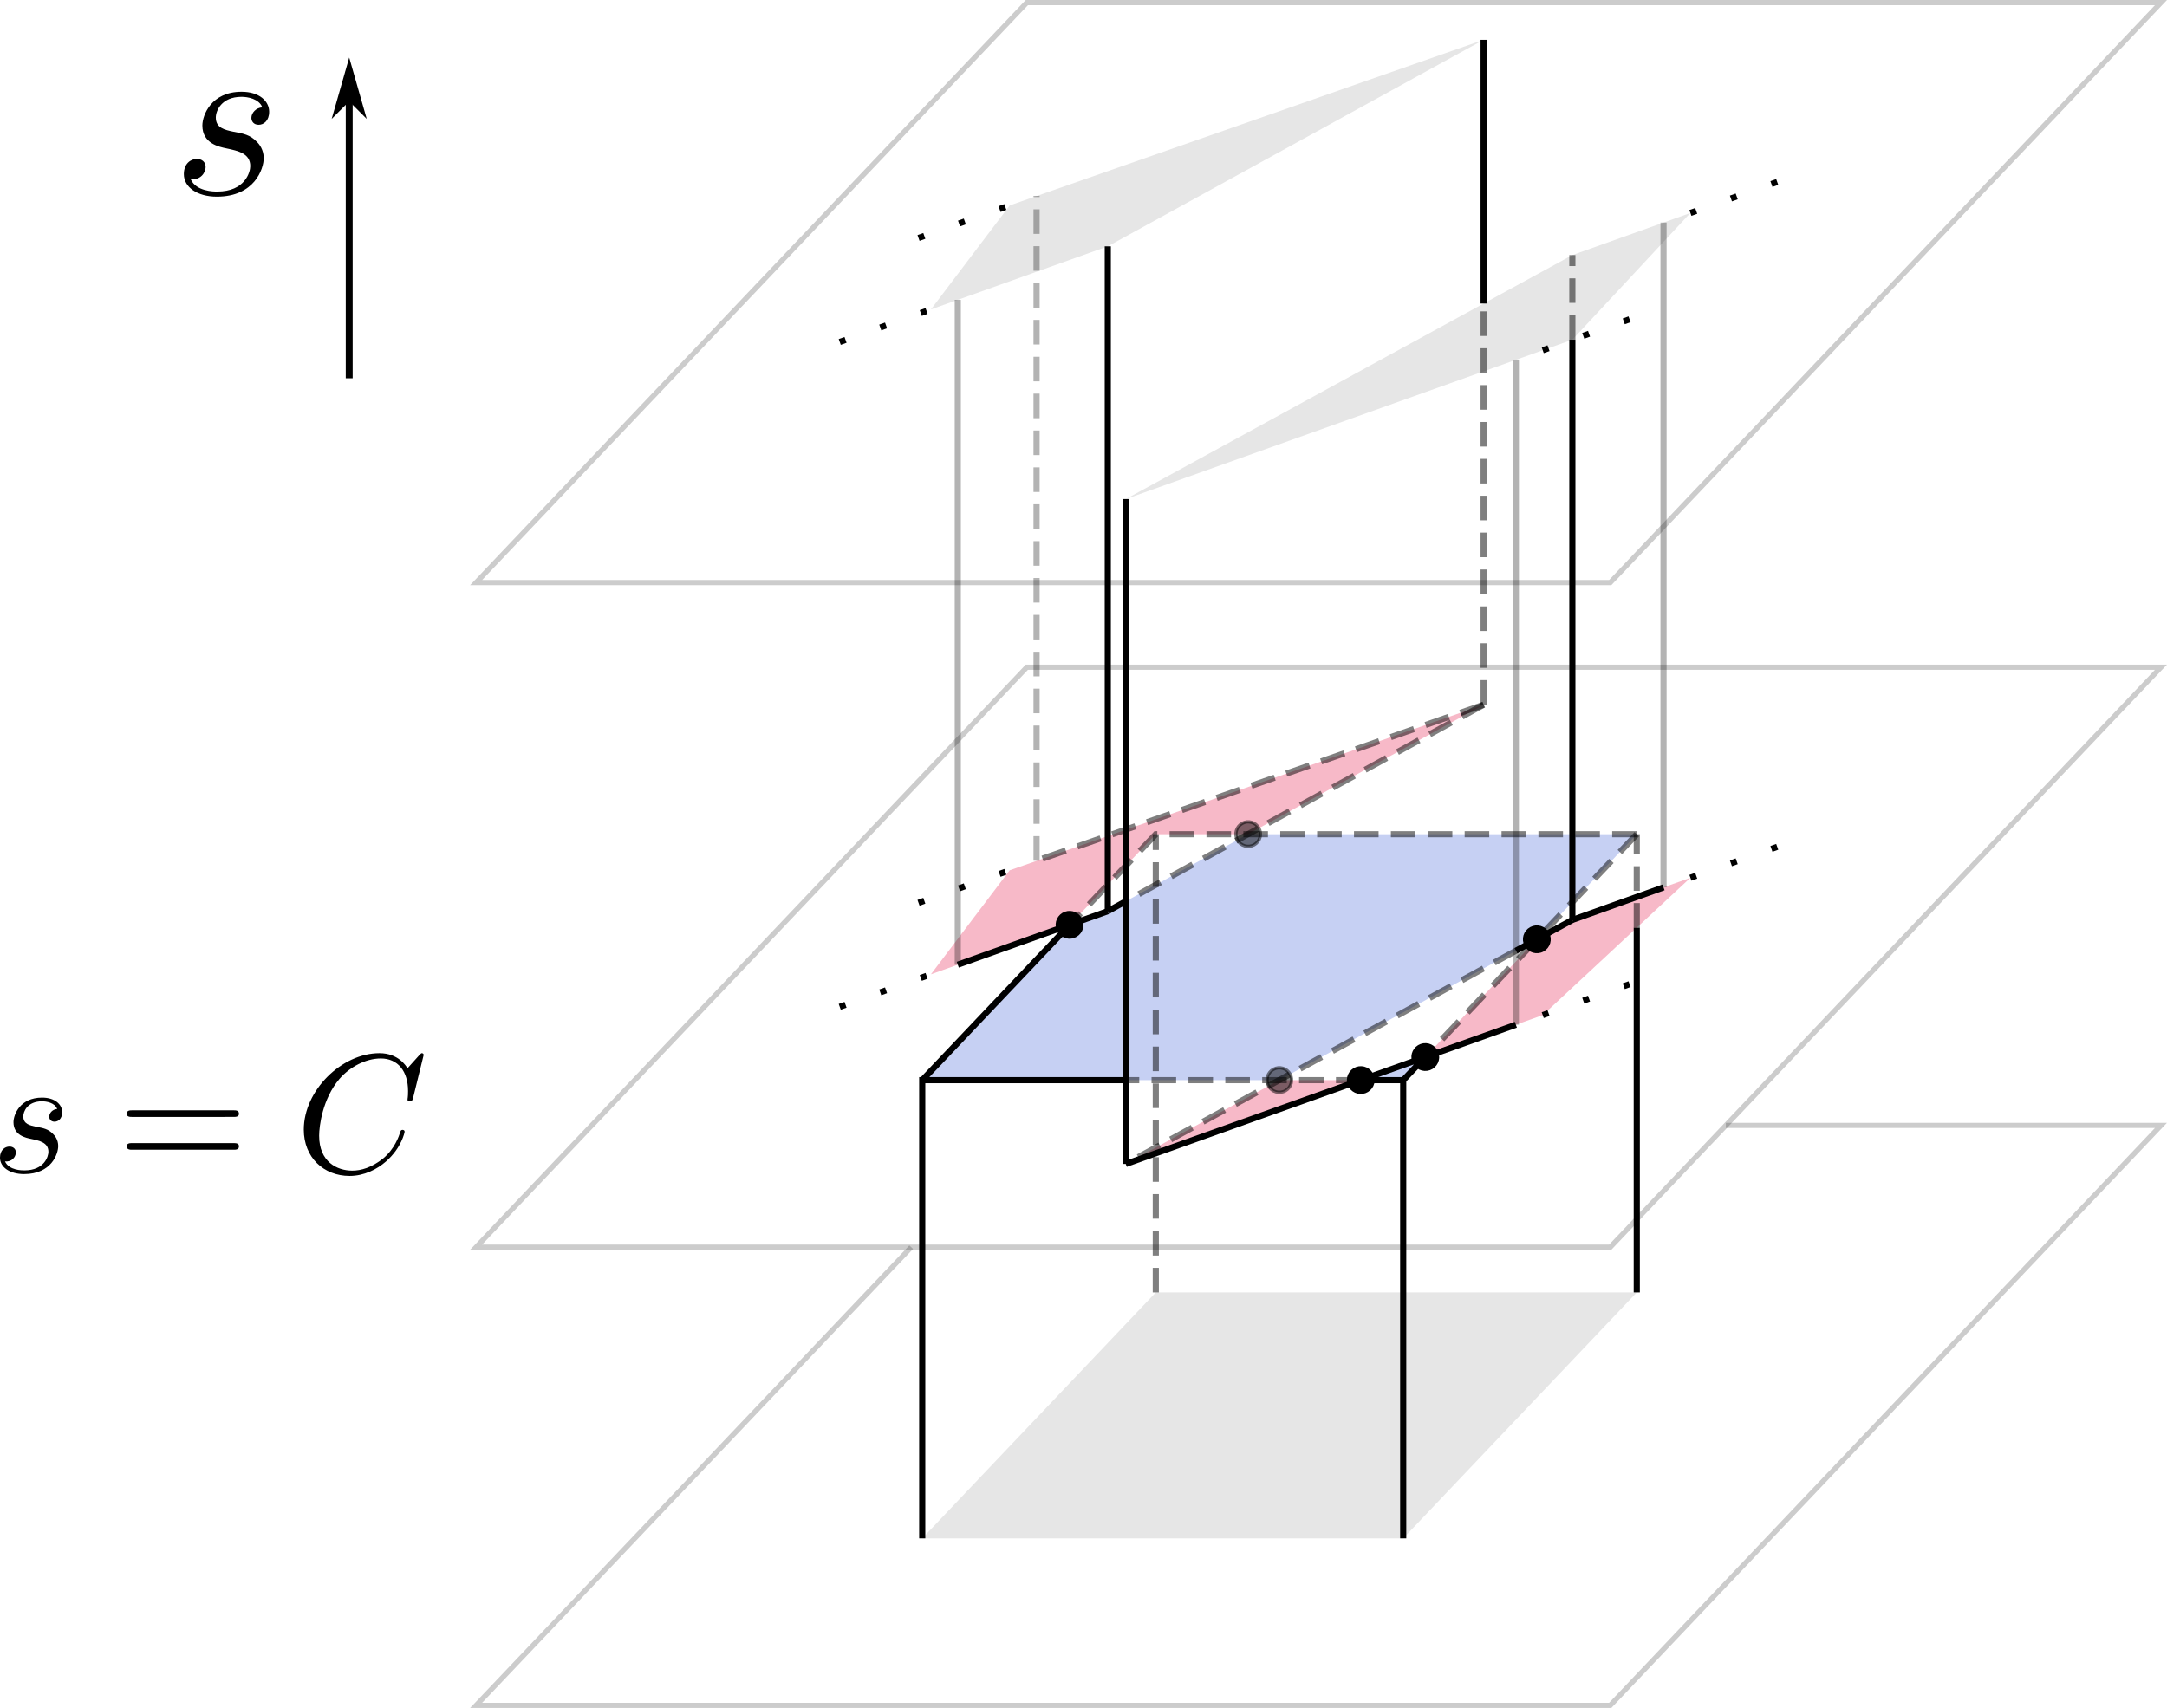
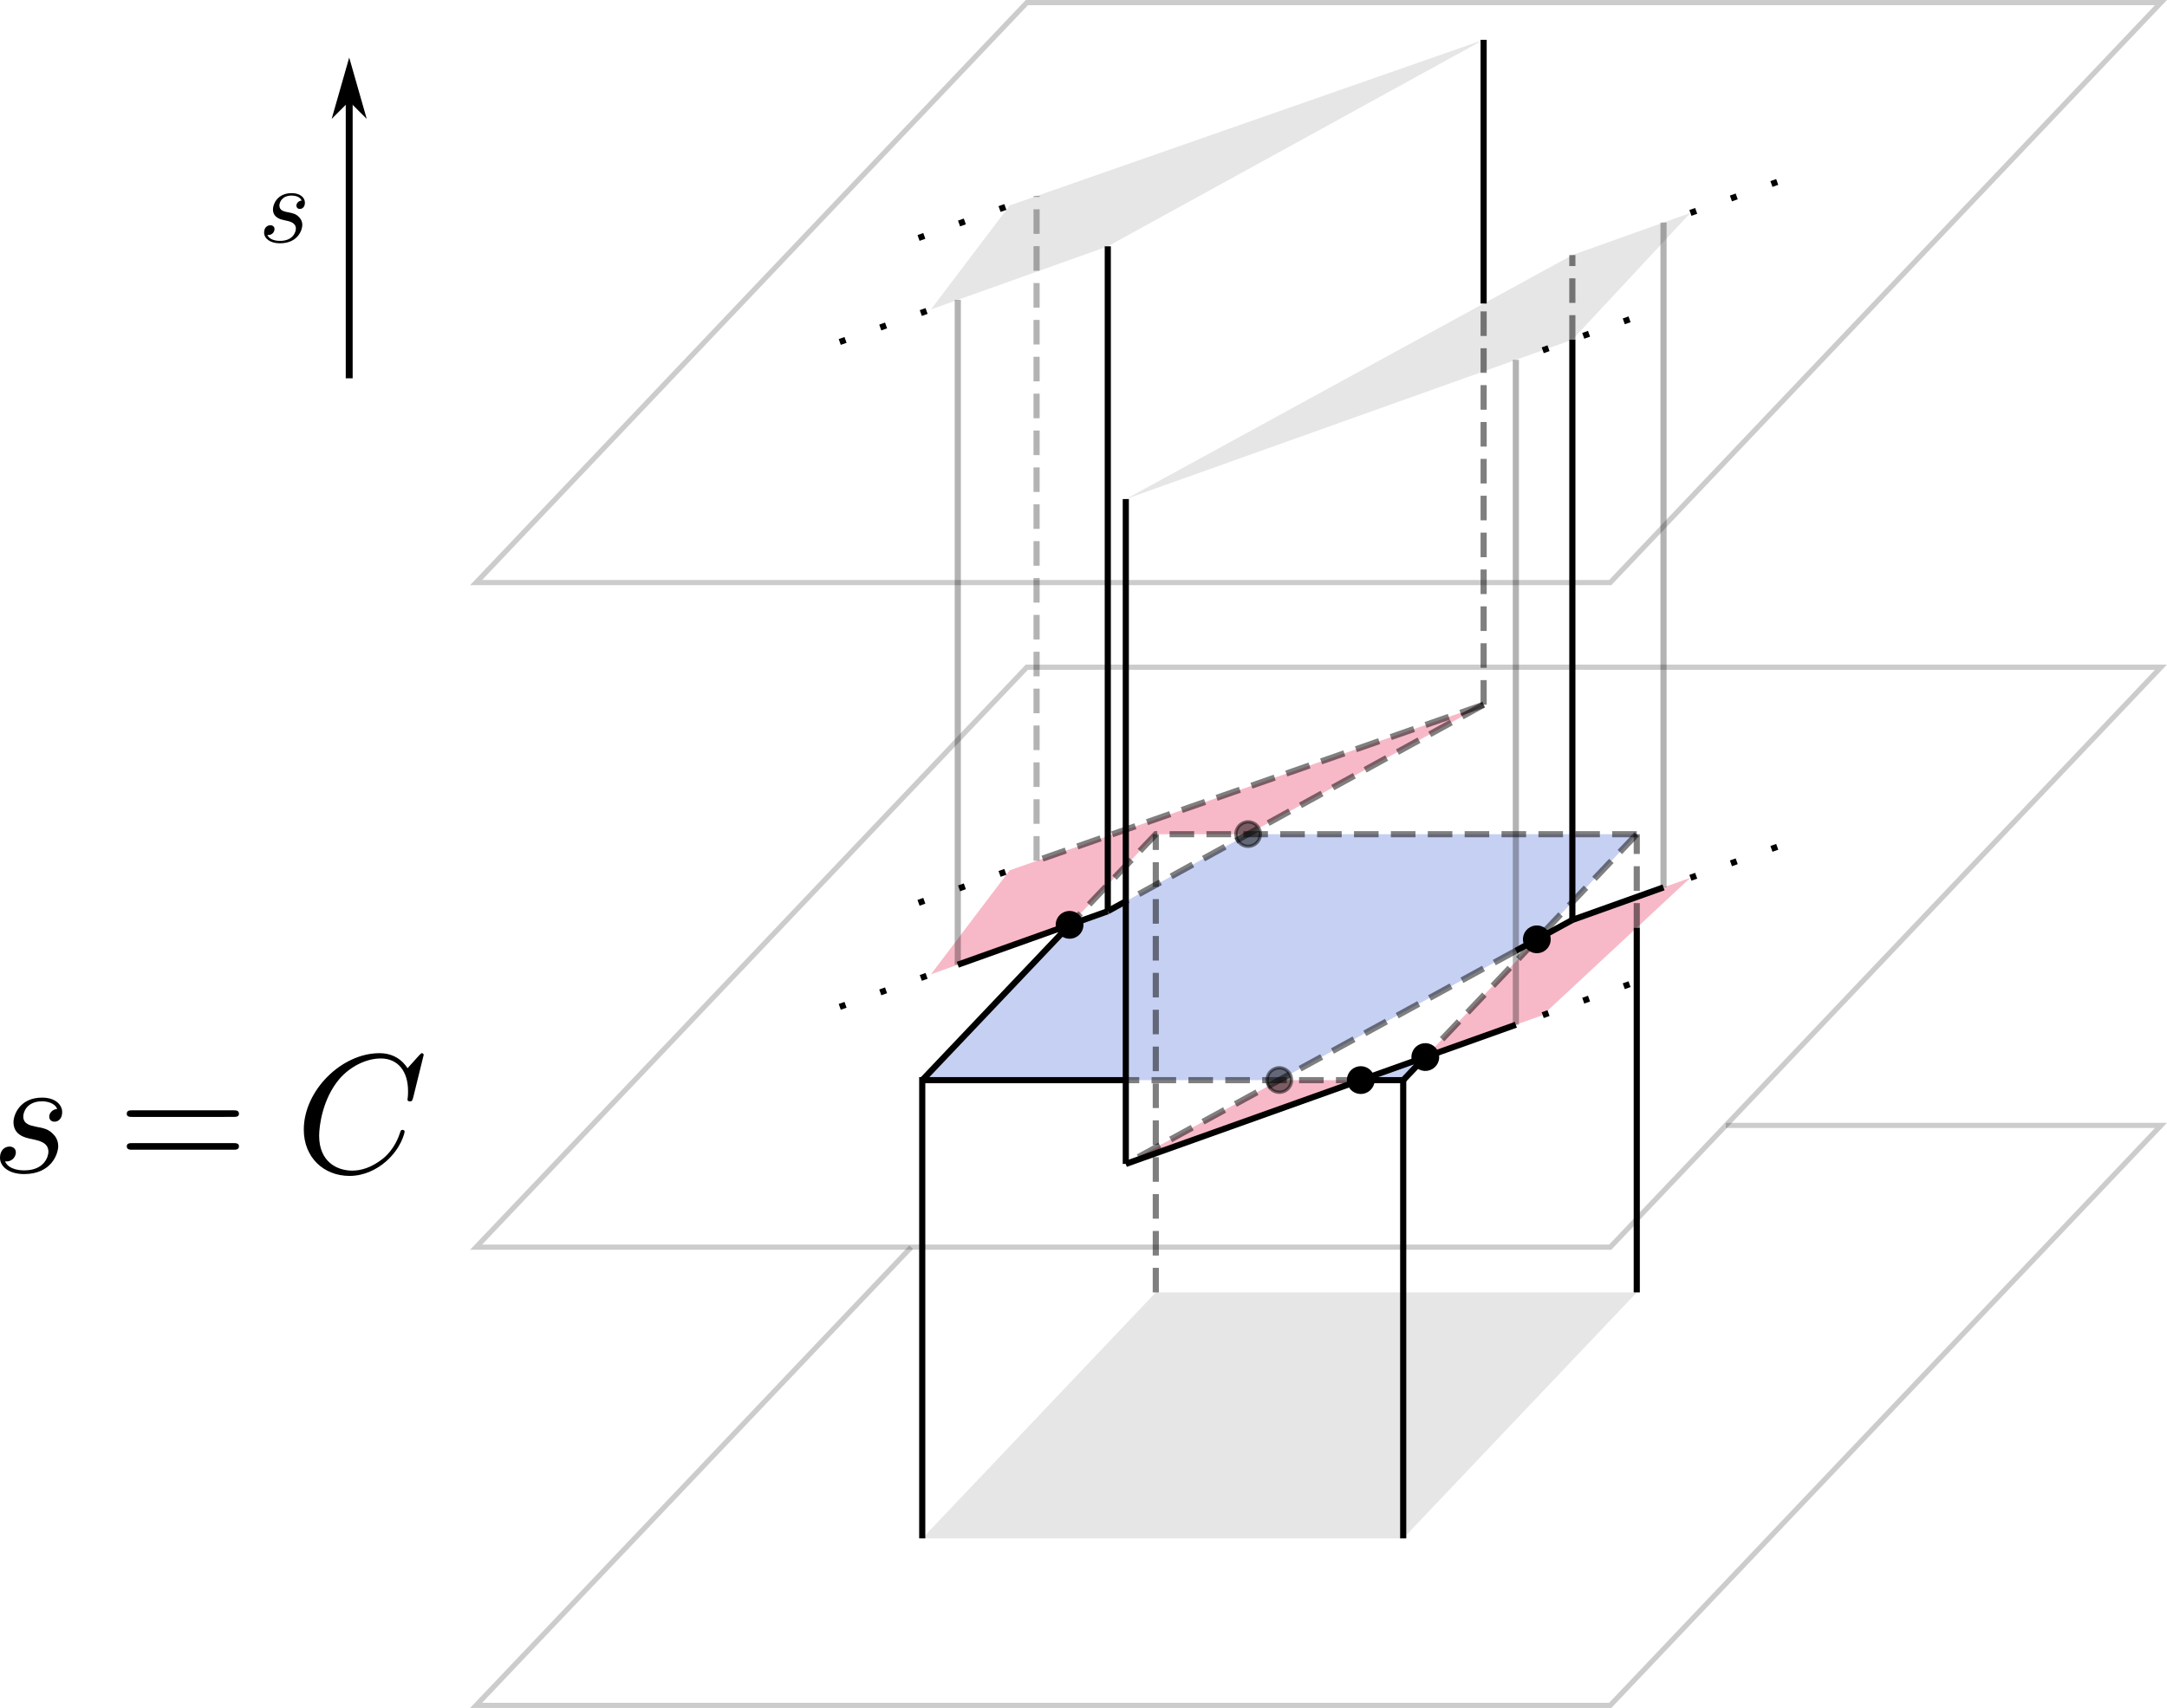
<svg xmlns="http://www.w3.org/2000/svg" xmlns:xlink="http://www.w3.org/1999/xlink" width="150mm" height="118.258mm" viewBox="0 0 150 118.258" version="1.1" id="svg5">
  <defs id="defs2">
    <marker style="overflow:visible" id="Arrow1Mend" refX="0" refY="0" orient="auto">
      <path transform="matrix(-0.4,0,0,-0.4,-4,0)" style="fill:context-stroke;fill-rule:evenodd;stroke:context-stroke;stroke-width:1pt" d="M 0,0 5,-5 -12.5,0 5,5 Z" id="path21896" />
    </marker>
    <marker style="overflow:visible" id="DotM" refX="0" refY="0" orient="auto">
      <path transform="matrix(0.4,0,0,0.4,2.96,0.4)" style="fill:context-stroke;fill-rule:evenodd;stroke:context-stroke;stroke-width:1pt" d="m -2.5,-1 c 0,2.76 -2.24,5 -5,5 -2.76,0 -5,-2.24 -5,-5 0,-2.76 2.24,-5 5,-5 2.76,0 5,2.24 5,5 z" id="path21951" />
    </marker>
    <marker style="overflow:visible" id="DotL" refX="0" refY="0" orient="auto">
      <path transform="matrix(0.8,0,0,0.8,5.92,0.8)" style="fill:context-stroke;fill-rule:evenodd;stroke:context-stroke;stroke-width:1pt" d="m -2.5,-1 c 0,2.76 -2.24,5 -5,5 -2.76,0 -5,-2.24 -5,-5 0,-2.76 2.24,-5 5,-5 2.76,0 5,2.24 5,5 z" id="path21948" />
    </marker>
    <linearGradient id="linearGradient4370">
      <stop style="stop-color:#800000;stop-opacity:1;" offset="0" id="stop4368" />
    </linearGradient>
    <g id="g7707">
      <symbol overflow="visible" id="symbol5766">
        <path style="stroke:none" d="" id="path7765" />
      </symbol>
      <symbol overflow="visible" id="symbol6011">
        <path style="stroke:none" d="M 3.891,-3.734 C 3.625,-3.719 3.422,-3.5 3.422,-3.281 c 0,0.141 0.094,0.297 0.312,0.297 0.219,0 0.453,-0.172 0.453,-0.562 C 4.188,-4 3.766,-4.406 3,-4.406 c -1.312,0 -1.688,1.016 -1.688,1.453 0,0.781 0.734,0.922 1.031,0.984 0.516,0.109 1.031,0.219 1.031,0.766 0,0.25 -0.219,1.094 -1.422,1.094 -0.141,0 -0.906,0 -1.141,-0.531 0.391,0.047 0.641,-0.25 0.641,-0.531 0,-0.219 -0.172,-0.344 -0.375,-0.344 -0.266,0 -0.562,0.203 -0.562,0.656 0,0.562 0.578,0.969 1.422,0.969 1.625,0 2.016,-1.203 2.016,-1.656 0,-0.359 -0.188,-0.609 -0.312,-0.719 -0.266,-0.281 -0.562,-0.344 -1,-0.422 -0.359,-0.078 -0.75,-0.156 -0.75,-0.609 C 1.891,-3.578 2.125,-4.188 3,-4.188 c 0.25,0 0.75,0.078 0.891,0.453 z m 0,0" id="path9620" />
      </symbol>
      <symbol overflow="visible" id="symbol5198">
        <path style="stroke:none" d="m 7.578,-6.922 c 0,-0.031 -0.016,-0.109 -0.109,-0.109 -0.031,0 -0.047,0.016 -0.156,0.125 L 6.625,-6.141 C 6.531,-6.281 6.078,-7.031 4.969,-7.031 2.734,-7.031 0.5,-4.828 0.5,-2.516 0.5,-0.875 1.672,0.219 3.203,0.219 c 0.859,0 1.625,-0.391 2.156,-0.859 0.922,-0.812 1.094,-1.719 1.094,-1.75 C 6.453,-2.5 6.344,-2.5 6.328,-2.5 c -0.062,0 -0.109,0.031 -0.125,0.109 -0.094,0.281 -0.328,1 -1.016,1.578 -0.688,0.547 -1.312,0.719 -1.828,0.719 -0.891,0 -1.953,-0.516 -1.953,-2.062 0,-0.578 0.203,-2.188 1.203,-3.359 0.609,-0.703 1.547,-1.203 2.438,-1.203 1.016,0 1.609,0.766 1.609,1.922 0,0.406 -0.031,0.406 -0.031,0.516 0,0.094 0.109,0.094 0.141,0.094 0.125,0 0.125,-0.016 0.188,-0.203 z m 0,0" id="path5436" />
      </symbol>
      <symbol overflow="visible" id="symbol4173">
        <path style="stroke:none" d="" id="path3687" />
      </symbol>
      <symbol overflow="visible" id="symbol9396">
        <path style="stroke:none" d="m 6.844,-3.266 c 0.156,0 0.344,0 0.344,-0.188 C 7.188,-3.656 7,-3.656 6.859,-3.656 h -5.969 c -0.141,0 -0.328,0 -0.328,0.203 0,0.188 0.188,0.188 0.328,0.188 z m 0.016,1.938 c 0.141,0 0.328,0 0.328,-0.203 0,-0.188 -0.188,-0.188 -0.344,-0.188 H 0.891 c -0.141,0 -0.328,0 -0.328,0.188 0,0.203 0.188,0.203 0.328,0.203 z m 0,0" id="path6736" />
      </symbol>
    </g>
    <g id="g4158">
      <symbol overflow="visible" id="symbol5425">
        <path style="stroke:none" d="" id="path8573" />
      </symbol>
      <symbol overflow="visible" id="symbol9502">
        <path style="stroke:none" d="M 3.891,-3.734 C 3.625,-3.719 3.422,-3.5 3.422,-3.281 c 0,0.141 0.094,0.297 0.312,0.297 0.219,0 0.453,-0.172 0.453,-0.562 C 4.188,-4 3.766,-4.406 3,-4.406 c -1.312,0 -1.688,1.016 -1.688,1.453 0,0.781 0.734,0.922 1.031,0.984 0.516,0.109 1.031,0.219 1.031,0.766 0,0.25 -0.219,1.094 -1.422,1.094 -0.141,0 -0.906,0 -1.141,-0.531 0.391,0.047 0.641,-0.25 0.641,-0.531 0,-0.219 -0.172,-0.344 -0.375,-0.344 -0.266,0 -0.562,0.203 -0.562,0.656 0,0.562 0.578,0.969 1.422,0.969 1.625,0 2.016,-1.203 2.016,-1.656 0,-0.359 -0.188,-0.609 -0.312,-0.719 -0.266,-0.281 -0.562,-0.344 -1,-0.422 -0.359,-0.078 -0.75,-0.156 -0.75,-0.609 C 1.891,-3.578 2.125,-4.188 3,-4.188 c 0.25,0 0.75,0.078 0.891,0.453 z m 0,0" id="path3393" />
      </symbol>
    </g>
  </defs>
  <g id="layer1" transform="translate(462.2511,-147.415)">
    <path style="fill:#e6194b;fill-opacity:0.302;stroke:none;stroke-width:0.359px;stroke-linecap:butt;stroke-linejoin:miter;stroke-opacity:1" d="m -355.856,212.445 -7.751,8.164 8.144,-2.907 10.222,-9.51 -8.172,2.917" id="path6719" />
    <path style="fill:#000000;fill-opacity:0.1;stroke:none;stroke-width:0.435px;stroke-linecap:butt;stroke-linejoin:miter;stroke-opacity:0.1" d="m -384.323,181.969 30.91,-11.033 8.172,-8.778 -8.172,2.917 z" id="path8828" />
    <path style="fill:#000000;fill-opacity:0.1;stroke:none;stroke-width:0.435px;stroke-linecap:butt;stroke-linejoin:miter;stroke-opacity:0.1" d="m -397.812,168.84 12.242,-4.37 26.016,-14.299 -32.805,11.466 z" id="path8929" />
    <path style="fill:#e6194b;fill-opacity:0.302;stroke:none;stroke-width:0.359px;stroke-linecap:butt;stroke-linejoin:miter;stroke-opacity:1" d="m -397.812,214.875 9.613,-3.431 5.952,-6.27 h 6.377 l 16.315,-8.967 -32.805,11.466" id="path7124" />
    <path style="fill:#4363d8;fill-opacity:0.302;stroke:none;stroke-width:0.359px;stroke-linecap:butt;stroke-linejoin:miter;stroke-opacity:1" d="m -388.199,211.444 -10.215,10.76 h 24.703 l 17.855,-9.759 6.903,-7.271 -26.916,-1e-5 -9.7,5.331 z" id="path7499" />
    <path style="fill:#4363d8;fill-opacity:0.302;stroke:none;stroke-width:0.359px;stroke-linecap:butt;stroke-linejoin:miter;stroke-opacity:1" d="m -368.074,222.204 h 2.953 l 1.514,-1.595 z" id="path8432" />
    <path style="fill:#e6194b;fill-opacity:0.302;stroke:none;stroke-width:0.359px;stroke-linecap:butt;stroke-linejoin:miter;stroke-opacity:1" d="m -373.711,222.204 -10.612,5.8 16.249,-5.8" id="path6580" />
    <path style="fill:none;stroke:#000000;stroke-width:0.425;stroke-linecap:butt;stroke-linejoin:miter;stroke-miterlimit:4;stroke-dasharray:none;stroke-opacity:1" d="m -365.121,253.93 v -31.726 h -2.953" id="path4481" />
    <path style="fill:none;stroke:#000000;stroke-width:0.425;stroke-linecap:butt;stroke-linejoin:miter;stroke-miterlimit:4;stroke-dasharray:none;stroke-opacity:1" d="M -348.954,236.9 V 211.647" id="path4483" />
    <path style="fill:none;stroke:#000000;stroke-width:0.425;stroke-linecap:butt;stroke-linejoin:miter;stroke-miterlimit:4;stroke-dasharray:1.702, 0.851;stroke-dashoffset:0;stroke-opacity:0.5" d="M -382.247,236.9 V 205.174" id="path4485" />
    <path style="fill:#000000;fill-opacity:0.1;stroke:none;stroke-width:0.359;stroke-linecap:butt;stroke-linejoin:miter;stroke-miterlimit:4;stroke-dasharray:none;stroke-opacity:0.1" d="m -398.414,253.93 h 33.293 l 16.167,-17.03 -33.293,-2e-5 z" id="path21169" />
    <path style="fill:none;stroke:#000000;stroke-width:0.359;stroke-linecap:butt;stroke-linejoin:miter;stroke-miterlimit:4;stroke-dasharray:none;stroke-opacity:0.2" d="m -429.294,233.767 h 78.503 l 38.121,-40.156 h -78.503 z" id="path22564" />
    <path style="fill:none;stroke:#000000;stroke-width:0.359;stroke-linecap:butt;stroke-linejoin:miter;stroke-miterlimit:4;stroke-dasharray:none;stroke-opacity:0.2" d="m -399.176,233.767 -30.118,31.726 h 78.503 l 38.121,-40.156 h -30.118" id="path23379" />
    <path style="fill:none;stroke:#000000;stroke-width:0.359;stroke-linecap:butt;stroke-linejoin:miter;stroke-miterlimit:4;stroke-dasharray:none;stroke-opacity:0.2" d="m -429.294,187.751 h 78.503 l 38.121,-40.156 h -78.503 z" id="path23755" />
    <path style="fill:none;fill-opacity:0.502;stroke:#000000;stroke-width:0.425;stroke-miterlimit:4;stroke-dasharray:none" d="m -384.323,222.204 h -14.091 v 31.726" id="path9425" />
    <path style="fill:none;fill-opacity:0.502;stroke:#000000;stroke-width:0.425;stroke-miterlimit:4;stroke-dasharray:none" d="m -363.607,220.61 -1.514,1.595" id="path2026" />
    <path style="fill:none;stroke:#000000;stroke-width:0.425;stroke-linecap:butt;stroke-linejoin:miter;stroke-miterlimit:4;stroke-dasharray:none;stroke-opacity:1" d="m -398.414,222.204 10.215,-10.76" id="path2327" />
    <g transform="matrix(1.172284,0,0,1.172284,-570.6178,132.4937)" id="g1081">
      <g id="g4290">
        <g style="fill:#000000;fill-opacity:1" id="g8322">
          <use xlink:href="#symbol6011" x="91.925" y="81.963" id="use4072" width="100%" height="100%" />
        </g>
        <g style="fill:#000000;fill-opacity:1" id="g3568">
          <use xlink:href="#symbol9396" x="99.363" y="81.963" id="use1952" width="100%" height="100%" />
        </g>
        <g style="fill:#000000;fill-opacity:1" id="g738">
          <use xlink:href="#symbol5198" x="109.879" y="81.963" id="use4552" width="100%" height="100%" />
        </g>
      </g>
    </g>
-     <g transform="matrix(1.608072,0,0,1.608072,-598.1753,29.04981)" id="g1385">
+     <g transform="matrix(0.7691359,0,0,0.7691358,-515.0688,101.1357)" id="g1385">
      <g id="g4448">
        <g style="fill:#000000;fill-opacity:1" id="g3471">
          <use xlink:href="#symbol9502" x="91.925" y="81.963" id="use9851" width="100%" height="100%" />
        </g>
      </g>
    </g>
    <path style="fill:none;stroke:#000000;stroke-width:0.478;stroke-linecap:butt;stroke-linejoin:miter;stroke-miterlimit:4;stroke-dasharray:none;stroke-opacity:1;marker-end:url(#Arrow1Mend)" d="m -438.079,173.608 v -21.267" id="path1532" />
    <path style="fill:none;stroke:#000000;stroke-width:0.425px;stroke-linecap:butt;stroke-linejoin:miter;stroke-opacity:1;marker-mid:url(#DotM)" d="m -357.323,213.247 1.467,-0.802 2.443,-1.335" id="path10083" />
    <path style="fill:none;stroke:#000000;stroke-width:0.425px;stroke-linecap:butt;stroke-linejoin:miter;stroke-opacity:1;marker-mid:url(#DotM)" d="m -357.323,218.367 -6.284,2.243 -4.467,1.595 -16.249,5.8" id="path2459" />
    <path style="fill:none;stroke:#000000;stroke-width:0.425px;stroke-linecap:butt;stroke-linejoin:miter;stroke-opacity:1" d="m -353.413,211.11 6.311,-2.253" id="path2665" />
    <path style="fill:none;stroke:#000000;stroke-width:0.425;stroke-linecap:butt;stroke-linejoin:miter;stroke-miterlimit:4;stroke-dasharray:0.425, 2.553;stroke-dashoffset:0;stroke-opacity:1" d="m -345.241,208.193 6.311,-2.253" id="path3410" />
    <path style="fill:none;stroke:#000000;stroke-width:0.425;stroke-linecap:butt;stroke-linejoin:miter;stroke-miterlimit:4;stroke-dasharray:0.425, 2.553;stroke-dashoffset:0;stroke-opacity:1" d="m -355.463,217.703 6.311,-2.253" id="path3551" />
    <path style="fill:none;stroke:#000000;stroke-width:0.425px;stroke-linecap:butt;stroke-linejoin:miter;stroke-opacity:1;marker-mid:url(#DotM)" d="m -395.952,214.211 7.753,-2.767 2.629,-0.938" id="path3799" />
    <path style="fill:none;stroke:#000000;stroke-width:0.425px;stroke-linecap:butt;stroke-linejoin:miter;stroke-opacity:1" d="m -384.323,209.82 -1.247,0.685" id="path12454" />
    <path style="fill:none;stroke:#000000;stroke-width:0.425;stroke-linecap:butt;stroke-linejoin:miter;stroke-miterlimit:4;stroke-dasharray:0.425, 2.553;stroke-dashoffset:0;stroke-opacity:1" d="m -404.123,217.128 6.311,-2.253" id="path4568" />
    <path style="fill:none;stroke:#000000;stroke-width:0.425;stroke-linecap:butt;stroke-linejoin:miter;stroke-miterlimit:4;stroke-dasharray:0.425, 2.553;stroke-dashoffset:0;stroke-opacity:1" d="m -398.67,209.926 6.311,-2.253" id="path4570" />
    <path style="fill:none;stroke:#000000;stroke-width:0.425px;stroke-linecap:butt;stroke-linejoin:miter;stroke-opacity:1" d="M -384.323,228.004 V 181.969" id="path4825" />
    <path style="fill:none;stroke:#000000;stroke-width:0.425;stroke-linecap:butt;stroke-linejoin:miter;stroke-miterlimit:4;stroke-dasharray:0.425, 2.553;stroke-dashoffset:0;stroke-opacity:1" d="m -345.241,162.158 6.311,-2.253" id="path5128" />
    <path style="fill:none;stroke:#000000;stroke-width:0.425;stroke-linecap:butt;stroke-linejoin:miter;stroke-miterlimit:4;stroke-dasharray:0.425, 2.553;stroke-dashoffset:0;stroke-opacity:1" d="m -355.463,171.668 6.311,-2.253" id="path5130" />
    <path style="fill:none;stroke:#000000;stroke-width:0.425px;stroke-linecap:butt;stroke-linejoin:miter;stroke-opacity:0.3" d="M -357.323,218.367 V 172.332" id="path5132" />
    <path style="fill:none;stroke:#000000;stroke-width:0.425;stroke-linecap:butt;stroke-linejoin:miter;stroke-opacity:0.5;stroke-miterlimit:4;stroke-dasharray:1.7,0.85;stroke-dashoffset:0" d="m -353.413,170.936 v -5.861" id="path5134" />
    <path style="fill:none;stroke:#000000;stroke-width:0.425px;stroke-linecap:butt;stroke-linejoin:miter;stroke-opacity:1" d="M -359.554,168.431 V 150.172" id="path5136" />
    <path style="fill:none;stroke:#000000;stroke-width:0.425;stroke-linecap:butt;stroke-linejoin:miter;stroke-miterlimit:4;stroke-dasharray:0.425, 2.553;stroke-dashoffset:0;stroke-opacity:1" d="m -404.123,171.093 6.311,-2.253" id="path5317" />
    <path style="fill:none;stroke:#000000;stroke-width:0.425;stroke-linecap:butt;stroke-linejoin:miter;stroke-miterlimit:4;stroke-dasharray:0.425, 2.553;stroke-dashoffset:0;stroke-opacity:1" d="m -398.67,163.891 6.311,-2.253" id="path5319" />
    <path style="fill:none;stroke:#000000;stroke-width:0.425px;stroke-linecap:butt;stroke-linejoin:miter;stroke-opacity:0.3" d="M -347.102,208.857 V 162.822" id="path9304" />
    <path style="fill:none;stroke:#000000;stroke-width:0.425;stroke-linecap:butt;stroke-linejoin:miter;stroke-miterlimit:4;stroke-dasharray:1.702, 0.851;stroke-dashoffset:0;stroke-opacity:0.5" d="m -368.074,222.204 h -16.249" id="path9544" />
    <path style="fill:none;stroke:#000000;stroke-width:0.425;stroke-linecap:butt;stroke-linejoin:miter;stroke-miterlimit:4;stroke-dasharray:1.702, 0.851;stroke-dashoffset:0;stroke-opacity:0.5;marker-mid:url(#DotM)" d="m -357.323,213.247 -16.388,8.957 -10.612,5.8" id="path10472" />
    <path style="fill:none;stroke:#000000;stroke-width:0.425;stroke-linecap:butt;stroke-linejoin:miter;stroke-miterlimit:4;stroke-dasharray:1.702, 0.851;stroke-dashoffset:0;stroke-opacity:0.5" d="M -348.954,205.174 -363.607,220.61" id="path10839" />
    <path style="fill:none;stroke:#000000;stroke-width:0.425;stroke-linecap:butt;stroke-linejoin:miter;stroke-miterlimit:4;stroke-dasharray:1.702, 0.851;stroke-dashoffset:0;stroke-opacity:0.5" d="m -348.954,211.647 v -6.472" id="path11449" />
    <path style="fill:none;stroke:#000000;stroke-width:0.425;stroke-linecap:butt;stroke-linejoin:miter;stroke-miterlimit:4;stroke-dasharray:1.702, 0.851;stroke-dashoffset:0;stroke-opacity:0.5" d="M -359.554,196.207 V 168.431" id="path11870" />
    <path style="fill:none;stroke:#000000;stroke-width:0.425;stroke-linecap:butt;stroke-linejoin:miter;stroke-miterlimit:4;stroke-dasharray:1.702, 0.851;stroke-dashoffset:0;stroke-opacity:0.3" d="M -390.499,207.009 V 160.974" id="path12100" />
    <path style="fill:none;stroke:#000000;stroke-width:0.425px;stroke-linecap:butt;stroke-linejoin:miter;stroke-opacity:1;marker-start:" d="M -385.57,210.506 V 164.47" id="path12102" />
    <path style="fill:none;stroke:#000000;stroke-width:0.425px;stroke-linecap:butt;stroke-linejoin:miter;stroke-opacity:0.3" d="M -395.952,214.211 V 168.176" id="path12104" />
    <path style="fill:none;stroke:#000000;stroke-width:0.425;stroke-linecap:butt;stroke-linejoin:miter;stroke-miterlimit:4;stroke-dasharray:1.702, 0.851;stroke-dashoffset:0;stroke-opacity:0.5" d="m -359.554,196.207 -30.944,10.802" id="path12711" />
    <path style="fill:none;stroke:#000000;stroke-width:0.425;stroke-linecap:butt;stroke-linejoin:miter;stroke-miterlimit:4;stroke-dasharray:1.702, 0.851;stroke-dashoffset:0;stroke-opacity:0.5;marker-mid:url(#DotM)" d="m -359.554,196.207 -16.315,8.967 -8.453,4.646" id="path12888" />
    <path style="fill:none;stroke:#000000;stroke-width:0.425;stroke-linecap:butt;stroke-linejoin:miter;stroke-miterlimit:4;stroke-dasharray:1.702, 0.851;stroke-dashoffset:0;stroke-opacity:0.5" d="m -348.954,205.174 -33.293,-1e-5 -5.952,6.27" id="path13378" />
    <path style="fill:none;stroke:#000000;stroke-width:0.425px;stroke-linecap:butt;stroke-linejoin:miter;stroke-opacity:1" d="M -353.413,211.11 V 170.936" id="path2839" />
  </g>
</svg>
